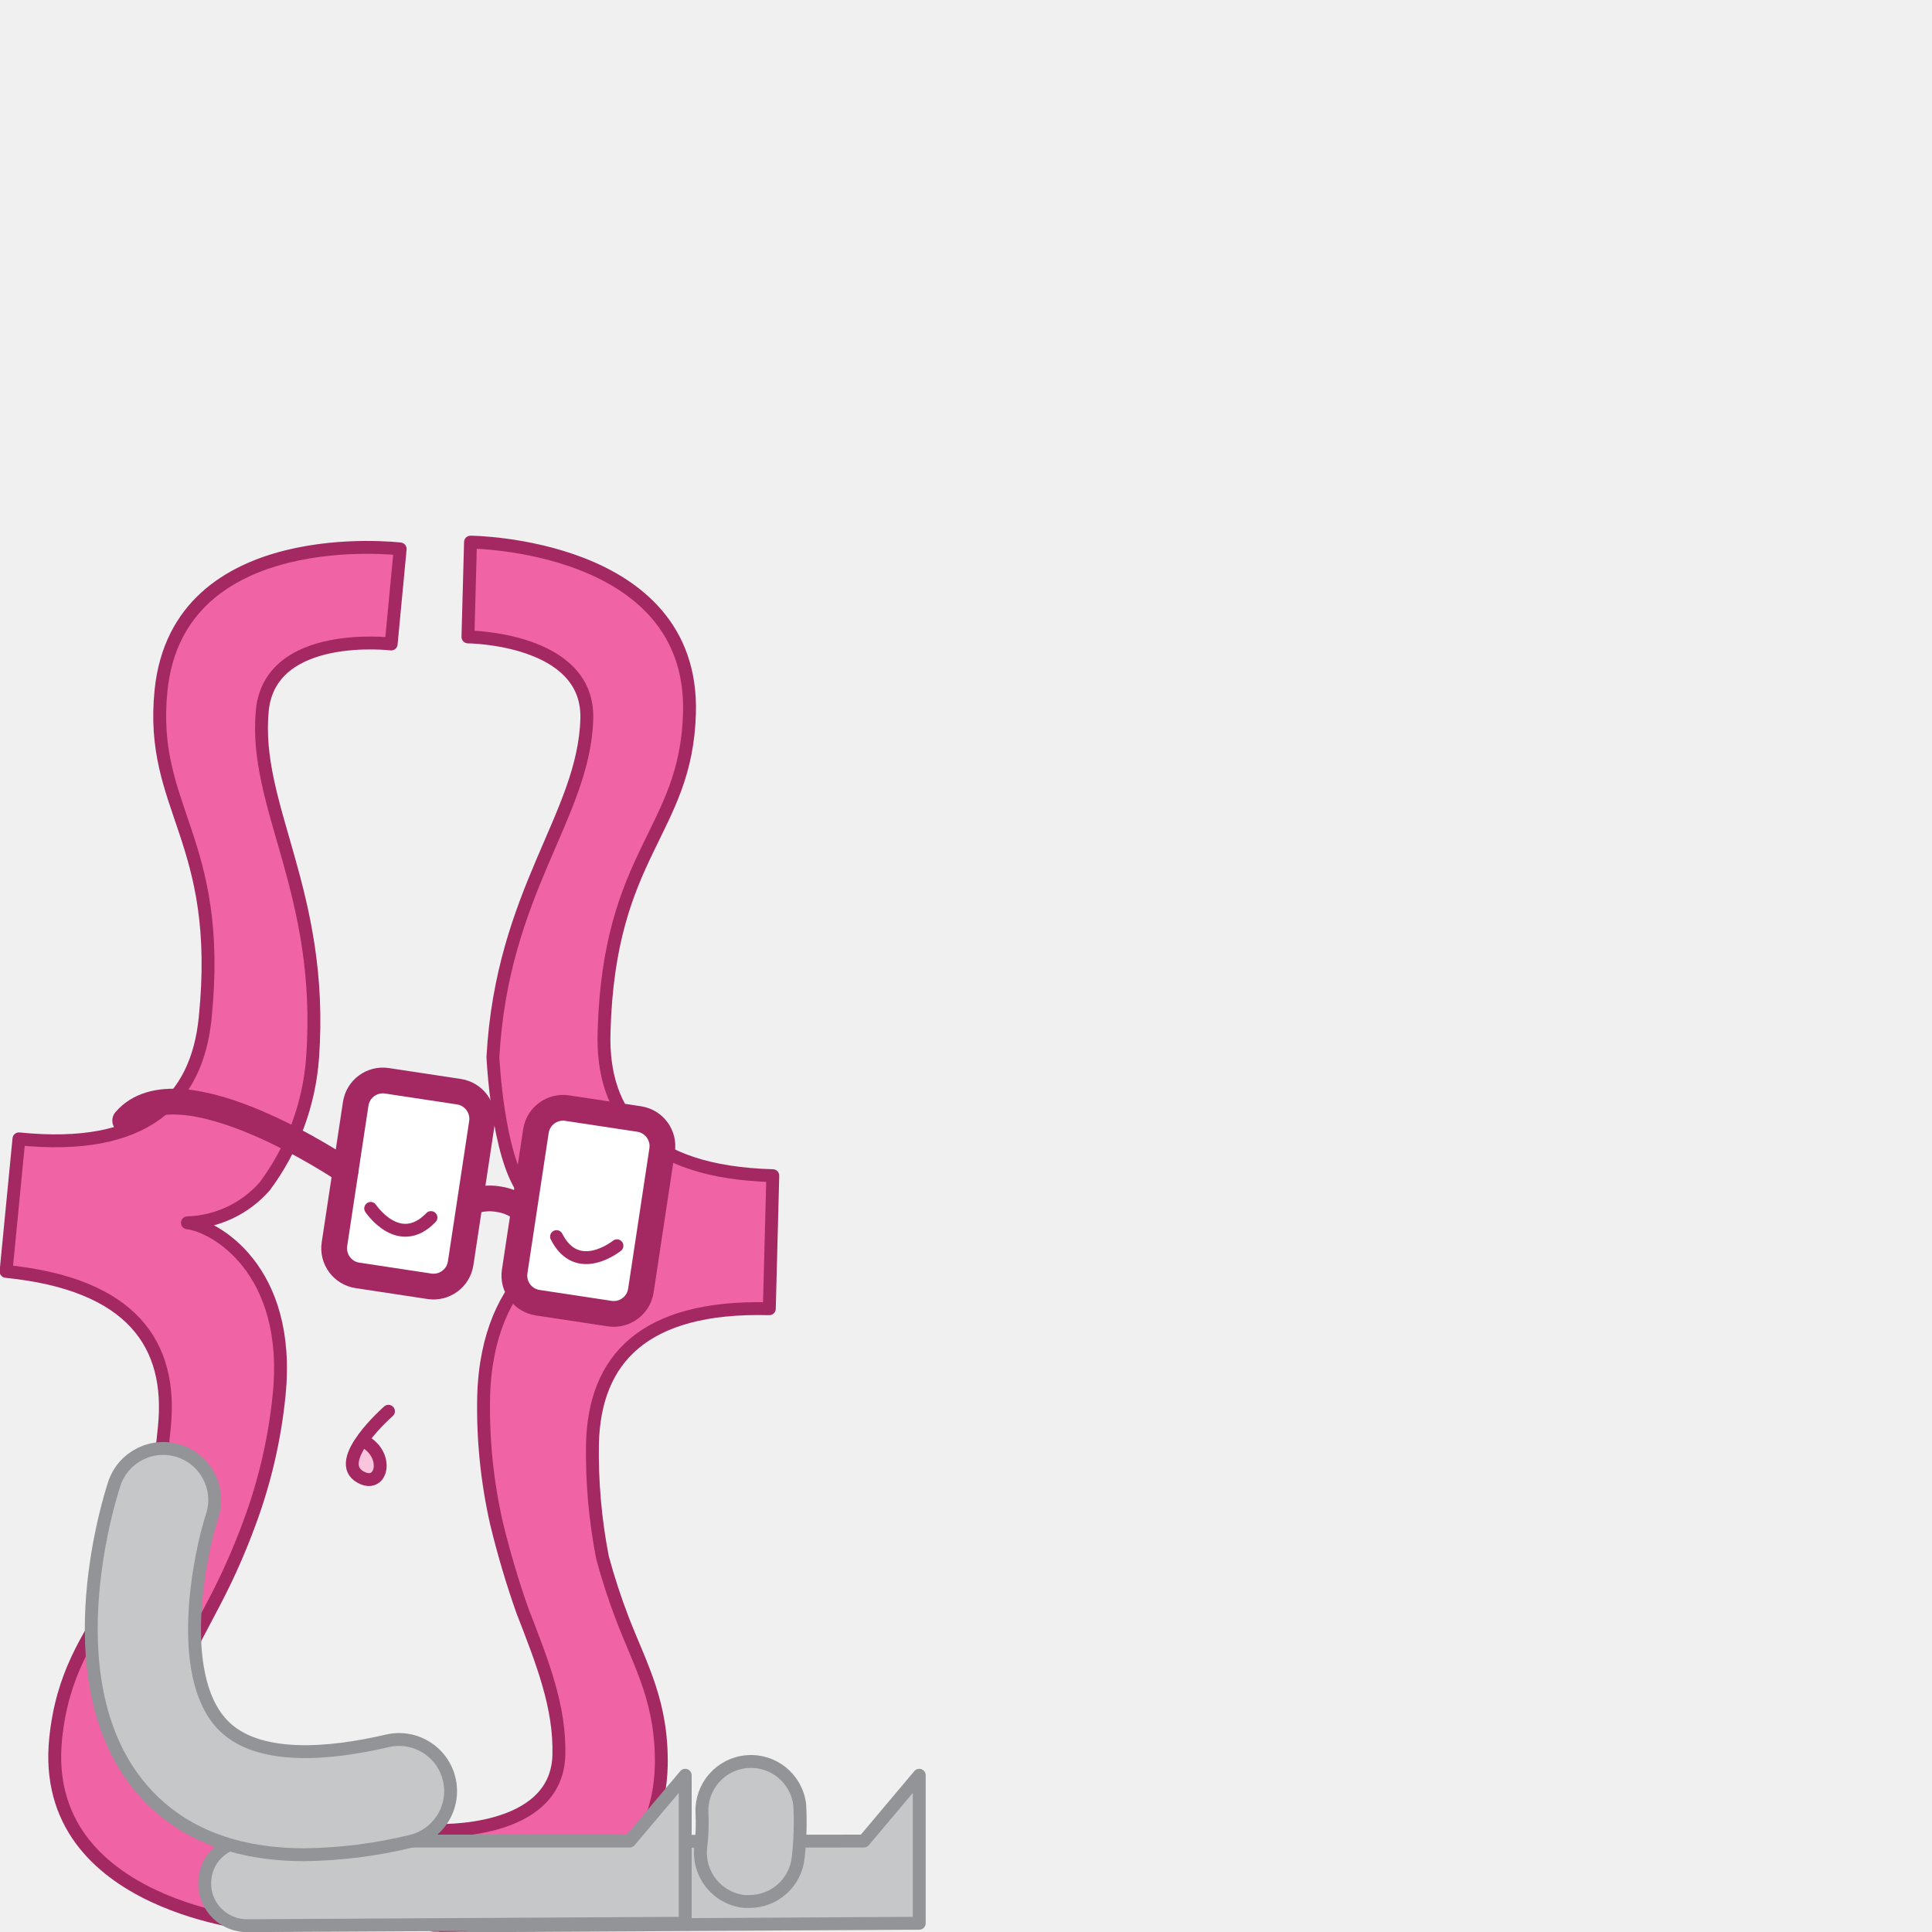
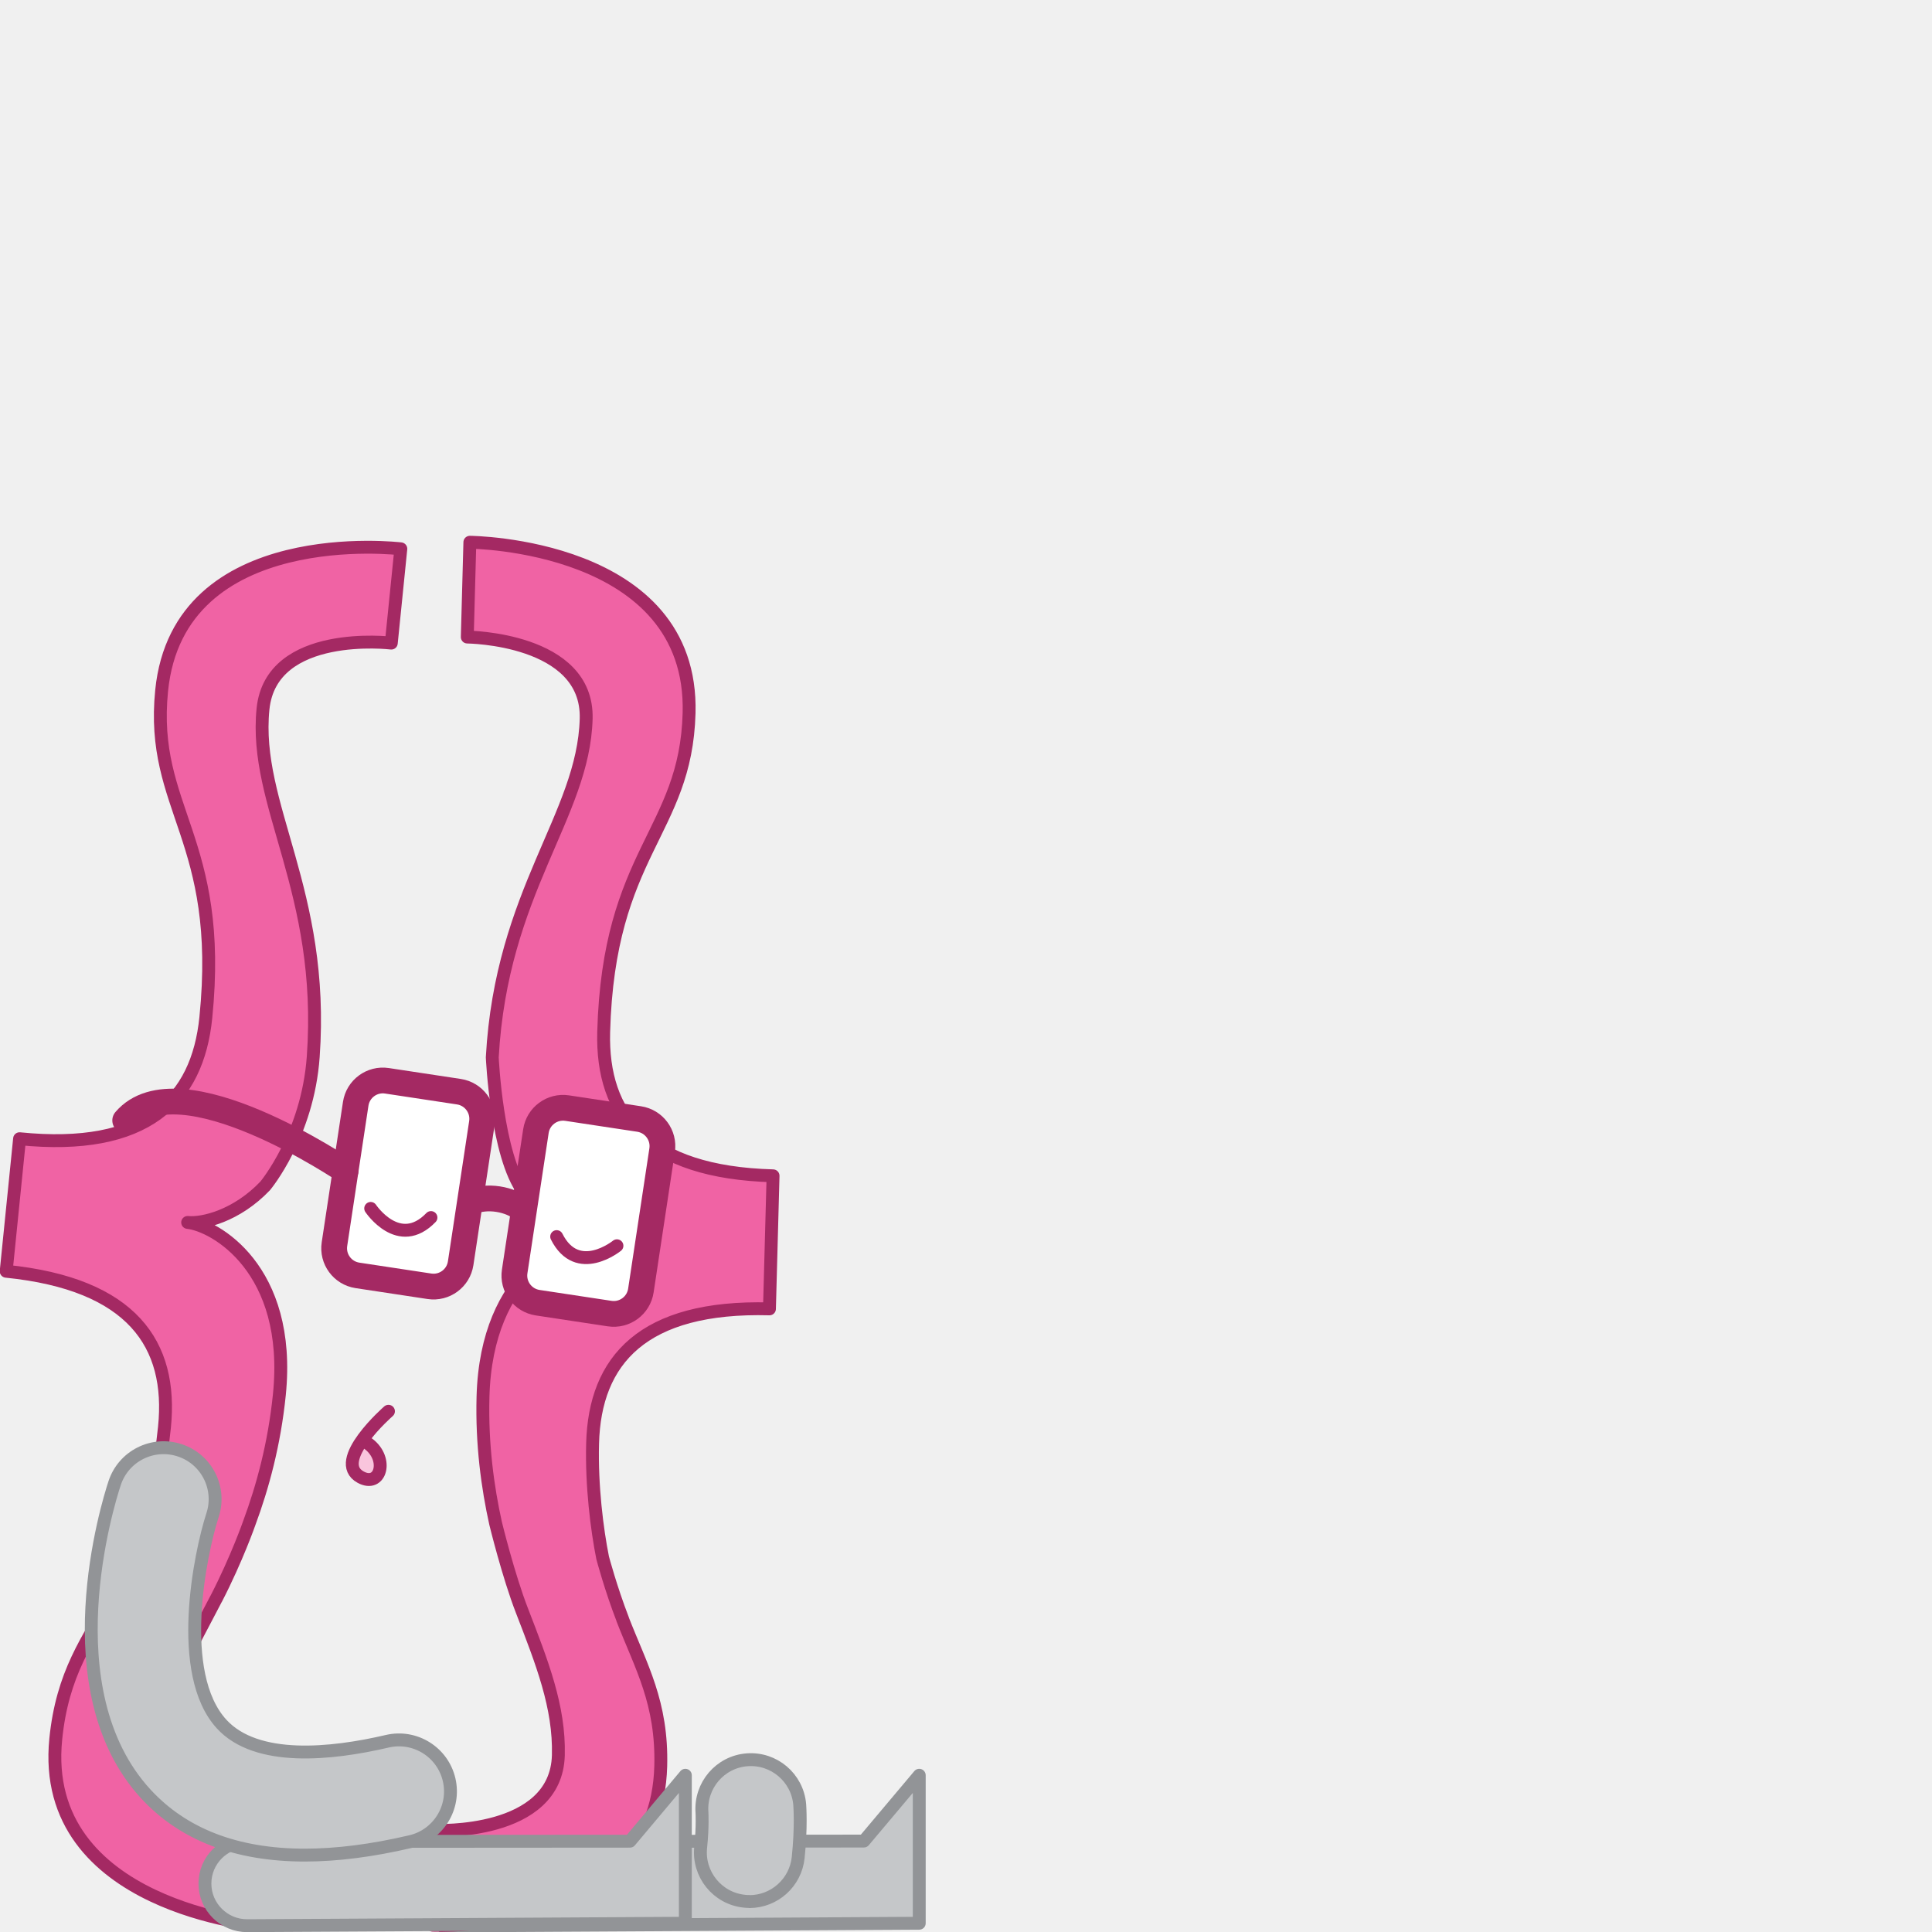
- <svg xmlns="http://www.w3.org/2000/svg" data-name="Layer 1" viewBox="0 0 150 150">
-   <path style="stroke-linejoin:round;fill:#c5c7c9;stroke:#929497" d="m34.07 149.53 37.3-.21v-11.49l-4.3 5.11-24.91.03" />
-   <path d="M16.77 124.15c-2 3.86-4.07 7.29-4.45 11-.63 6.24 8.74 7 8.74 7l-.74 7.33S3 148.11 4.32 135c.51-5 2.45-7.71 4.56-11.24A23.56 23.56 0 0 0 11 119.1a35 35 0 0 0 1.76-8.3c.65-6.41-2.5-11.1-12.29-12.09l1-10.29c9.8 1 13.82-3 14.46-9.39 1.41-13.94-4.36-16.18-3.43-25.41 1.32-13.09 18.57-11 18.57-11l-.7 7.38s-9.34-1.12-10 5.11c-.75 7.5 4.82 14.12 3.9 27a19 19 0 0 1-3.72 10 8.32 8.32 0 0 1-6 2.83c2.07.21 8.11 3.58 7.12 13.38a39.8 39.8 0 0 1-2.33 10 50.75 50.75 0 0 1-2.57 5.83ZM48.34 125.72c1.43 3.69 3.1 6.48 3 11.41-.35 13.16-17.71 12.34-17.71 12.34l.2-7.36s9.39.43 9.56-5.84c.1-3.74-1.27-7.19-2.84-11.24a70.07 70.07 0 0 1-2-6.75 40.51 40.51 0 0 1-1-9.84c.26-9.84 6.67-12.42 8.76-12.36a8.35 8.35 0 0 1-5.61-3.58c-2.09-2.79-2.43-10.43-2.43-10.43.71-12.89 7.09-18.75 7.29-26.28.17-6.27-9.23-6.34-9.23-6.34l.2-7.36s17.37.11 17 13.27c-.25 9.27-6.25 10.75-6.63 24.76C46.69 86.57 50.17 91 60 91.28l-.27 10.33c-9.85-.26-13.56 4-13.73 10.44a42.45 42.45 0 0 0 .78 8.89 49.77 49.77 0 0 0 1.56 4.78Z" style="stroke:#a42963;fill:#f063a4;stroke-linejoin:round" />
-   <rect x="26.74" y="84.25" width="9.91" height="15.28" rx="2.13" transform="rotate(8.61 31.697 91.864)" style="stroke-width:2px;fill:#fff;stroke:#a42963;stroke-linejoin:round" />
-   <path d="M26.83 90.91S13.89 82.13 9.72 87" style="stroke-linecap:round;fill:none;stroke-width:2px;stroke:#a42963;stroke-linejoin:round" />
-   <rect x="40.73" y="86.37" width="9.91" height="15.28" rx="2.13" transform="rotate(-171.39 45.684 94.01)" style="stroke-width:2px;fill:#fff;stroke:#a42963;stroke-linejoin:round" />
-   <path d="M36.6 93.3a4 4 0 0 1 2.07-.2 3.94 3.94 0 0 1 1.91.81" style="fill:none;stroke-width:2px;stroke:#a42963;stroke-linejoin:round" />
-   <path d="M28.78 93.82s2.19 3.29 4.68.71M47.9 96.72s-3.07 2.49-4.69-.71" style="stroke-miterlimit:10;stroke-linecap:round;fill:none;stroke:#a42963" />
-   <path d="M30.16 109.57s-4.45 3.89-2.15 5.12c1.54.84 2.16-1.39.61-2.57" style="fill:#f9c5dd;stroke-linecap:round;stroke:#a42963;stroke-linejoin:round" />
-   <path d="M58.19 147.63h-.4a3.81 3.81 0 0 1-3.39-4.18 15.17 15.17 0 0 0 .1-2.72 3.81 3.81 0 0 1 7.59-.61 24.3 24.3 0 0 1-.12 4.12 3.8 3.8 0 0 1-3.78 3.39ZM19.2 149.51l34-.19v-11.49l-4.31 5.11H19.16a3.26 3.26 0 0 0-3.27 3.27 3.28 3.28 0 0 0 3.31 3.3Z" style="stroke-linejoin:round;fill:#c5c7c9;stroke:#929497" />
-   <path d="M23.67 144c-5.31 0-9.46-1.59-12.37-4.77-7.38-8.07-2.94-22.49-2.4-24.11a4 4 0 0 1 7.6 2.49c-1 3-2.89 12.3.71 16.22 2.71 2.95 8.49 2.35 12.86 1.33a4 4 0 0 1 1.82 7.8 36.82 36.82 0 0 1-8.22 1.04Z" style="stroke-linejoin:round;fill:#c5c7c9;stroke:#929497" />
+ <svg xmlns="http://www.w3.org/2000/svg" viewBox="0 0 150 150">
+   <path style="fill:#c5c7c9;stroke:#929497;stroke-linejoin:round" d="m34.07 149.53 37.3-.21v-11.49l-4.3 5.11-24.91.03" />
+   <path d="M16.77 124.15c-1.99 3.86-4.07 7.29-4.44 11.02-.63 6.23 8.74 7 8.74 7l-.74 7.32s-17.32-1.39-16-14.48c.51-5.05 2.45-7.71 4.55-11.24 1.45-2.42 2.13-4.67 2.13-4.67.77-2.19 1.41-4.85 1.76-8.3.65-6.42-2.5-11.11-12.29-12.1l1.04-10.29c9.8.99 13.81-2.98 14.46-9.4 1.41-13.94-4.36-16.17-3.43-25.4 1.32-13.09 18.57-11 18.57-11l-.74 7.32s-9.33-1.12-9.96 5.11c-.76 7.5 4.82 14.12 3.9 27-.43 6.08-3.73 10.03-3.73 10.03-2.23 2.34-4.85 2.96-6.02 2.84 2.07.21 8.11 3.58 7.12 13.37-.39 3.84-1.3 7.17-2.33 9.95 0 0-.97 2.79-2.57 5.89ZM48.34 125.72c1.43 3.68 3.09 6.48 2.96 11.41-.35 13.16-17.71 12.34-17.71 12.34l.2-7.36s9.39.43 9.56-5.83c.1-3.75-1.27-7.2-2.83-11.24-1.05-2.7-2.04-6.76-2.04-6.76-.62-2.79-1.08-6.15-.98-9.83.26-9.84 6.68-12.42 8.76-12.36-1.18-.03-3.68-.99-5.61-3.57-2.09-2.8-2.43-10.43-2.43-10.43.71-12.9 7.09-18.76 7.29-26.29.17-6.26-9.23-6.34-9.23-6.34l.2-7.36s17.38.11 17.02 13.27c-.25 9.28-6.25 10.76-6.63 24.76-.17 6.45 3.31 10.89 13.15 11.16l-.28 10.33c-9.84-.26-13.56 3.99-13.73 10.44-.09 3.28.34 6.7.78 8.89 0 0 .63 2.38 1.56 4.78Z" style="fill:#f063a4;stroke-linejoin:round;stroke:#a42963" />
+   <rect x="26.74" y="84.25" width="9.91" height="15.28" rx="2.13" ry="2.13" transform="rotate(8.61 31.697 91.864)" style="fill:#fff;stroke-width:2px;stroke-linejoin:round;stroke:#a42963" />
+   <path d="M26.83 90.91s-12.95-8.78-17.11-3.92" style="stroke-width:2px;fill:none;stroke-linejoin:round;stroke:#a42963;stroke-linecap:round" />
+   <rect x="40.73" y="86.37" width="9.91" height="15.28" rx="2.13" ry="2.13" transform="rotate(-171.39 45.684 94.01)" style="fill:#fff;stroke-width:2px;stroke-linejoin:round;stroke:#a42963" />
+   <path d="M36.6 93.3c.56-.23 1.29-.32 2.07-.2s1.45.42 1.92.8" style="stroke-width:2px;fill:none;stroke-linejoin:round;stroke:#a42963" />
+   <path d="M28.78 93.82s2.19 3.29 4.68.71M47.9 96.72s-3.07 2.49-4.68-.71" style="fill:none;stroke-miterlimit:10;stroke:#a42963;stroke-linecap:round" />
+   <path d="M30.16 109.57s-4.45 3.88-2.15 5.12c1.54.83 2.16-1.4.61-2.58" style="stroke-linejoin:round;stroke:#a42963;stroke-linecap:round;fill:#f9c5dd" />
+   <path d="M58.19 147.63c-.13 0-.27 0-.4-.02a3.806 3.806 0 0 1-3.39-4.18c.17-1.65.1-2.71.1-2.72-.15-2.09 1.41-3.92 3.5-4.08a3.809 3.809 0 0 1 4.09 3.47c.01.17.13 1.75-.12 4.13a3.817 3.817 0 0 1-3.78 3.41ZM19.2 149.51l34.01-.19v-11.49l-4.3 5.12-29.73.02c-1.81 0-3.27 1.47-3.27 3.27 0 1.81 1.48 3.28 3.29 3.27Z" style="fill:#c5c7c9;stroke:#929497;stroke-linejoin:round" />
+   <path d="M23.67 144.03c-5.32 0-9.46-1.6-12.37-4.77-7.38-8.06-2.94-22.49-2.4-24.11.69-2.1 2.95-3.24 5.05-2.55 2.1.69 3.24 2.95 2.55 5.04-.96 2.96-2.89 12.3.71 16.22 2.71 2.95 8.49 2.35 12.86 1.33a4 4 0 0 1 4.8 2.99 4 4 0 0 1-2.99 4.8c-2.99.7-5.73 1.05-8.22 1.05Z" style="fill:#c5c7c9;stroke:#929497;stroke-linejoin:round" />
</svg>
